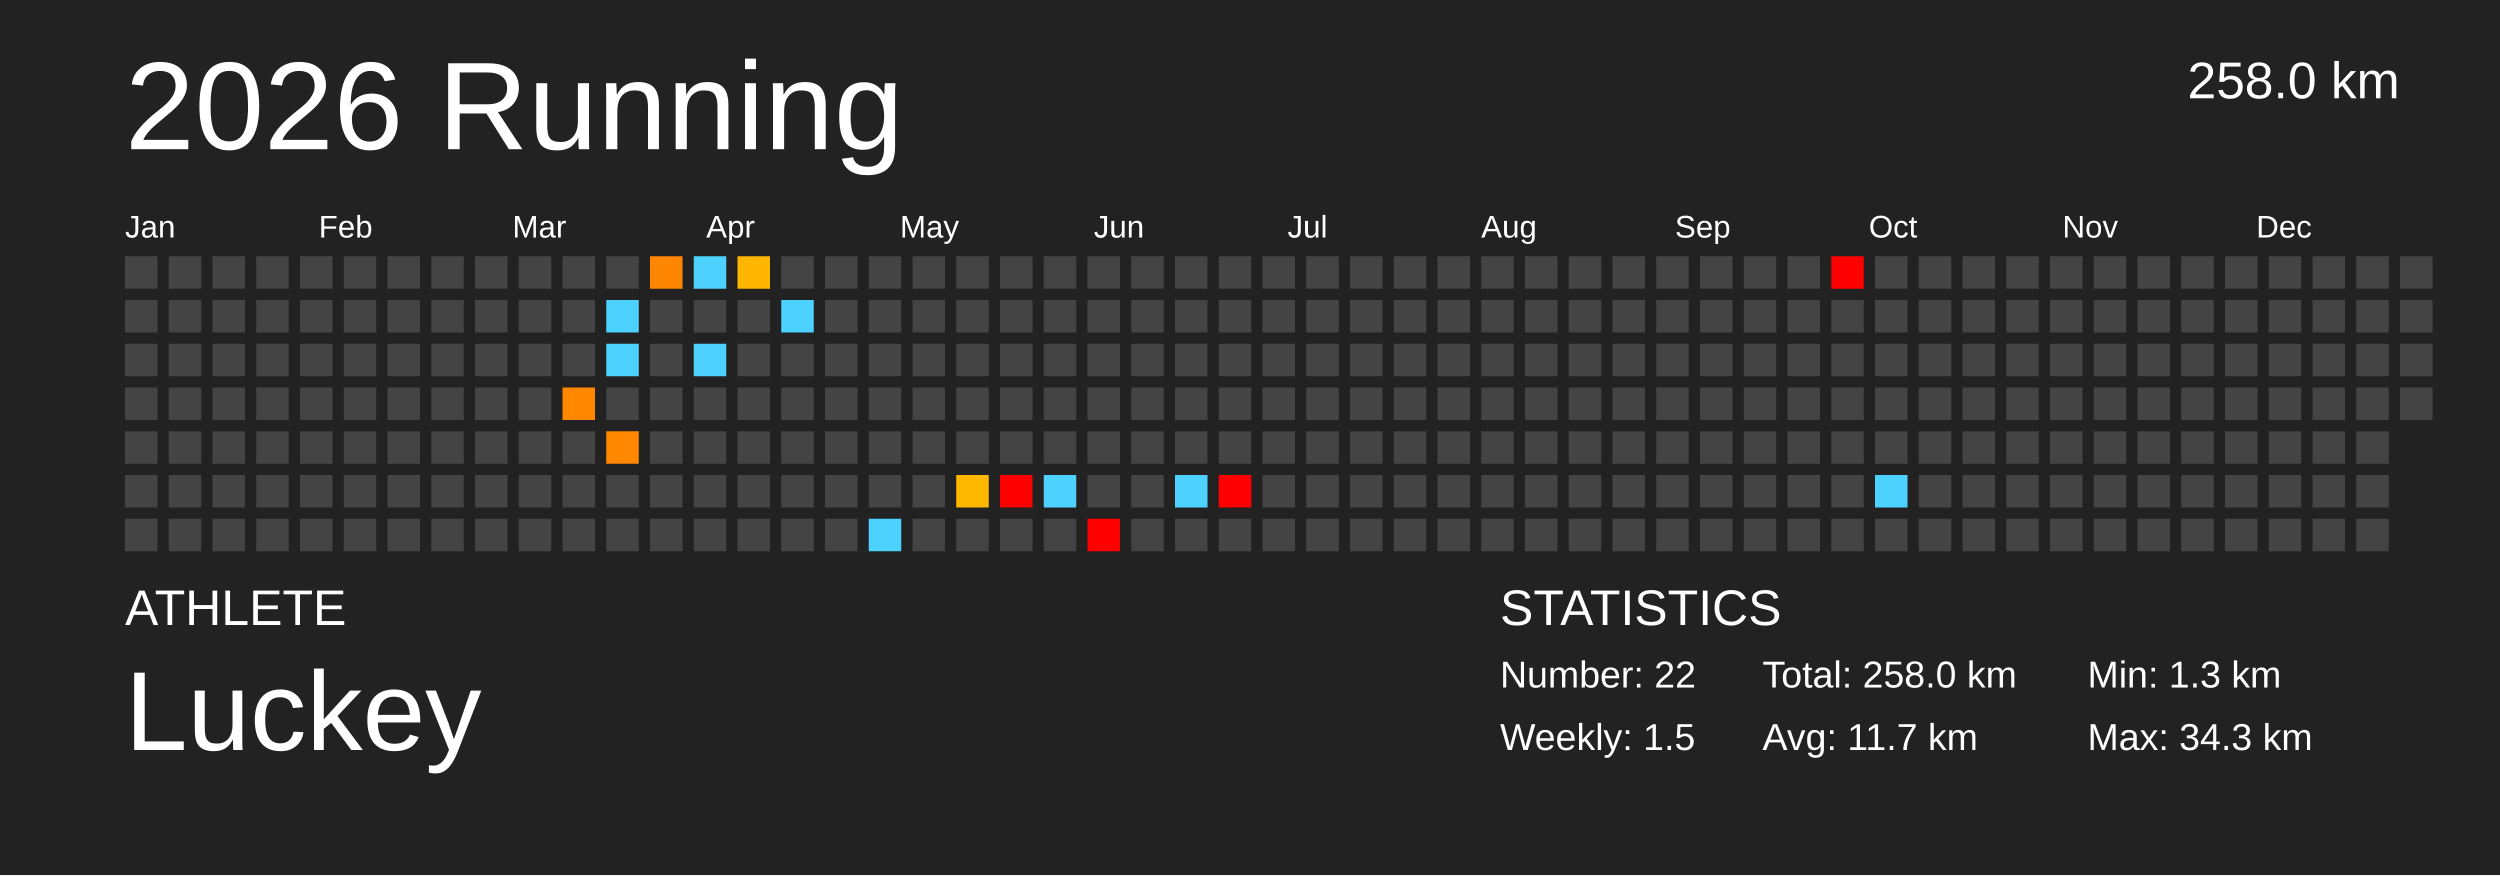
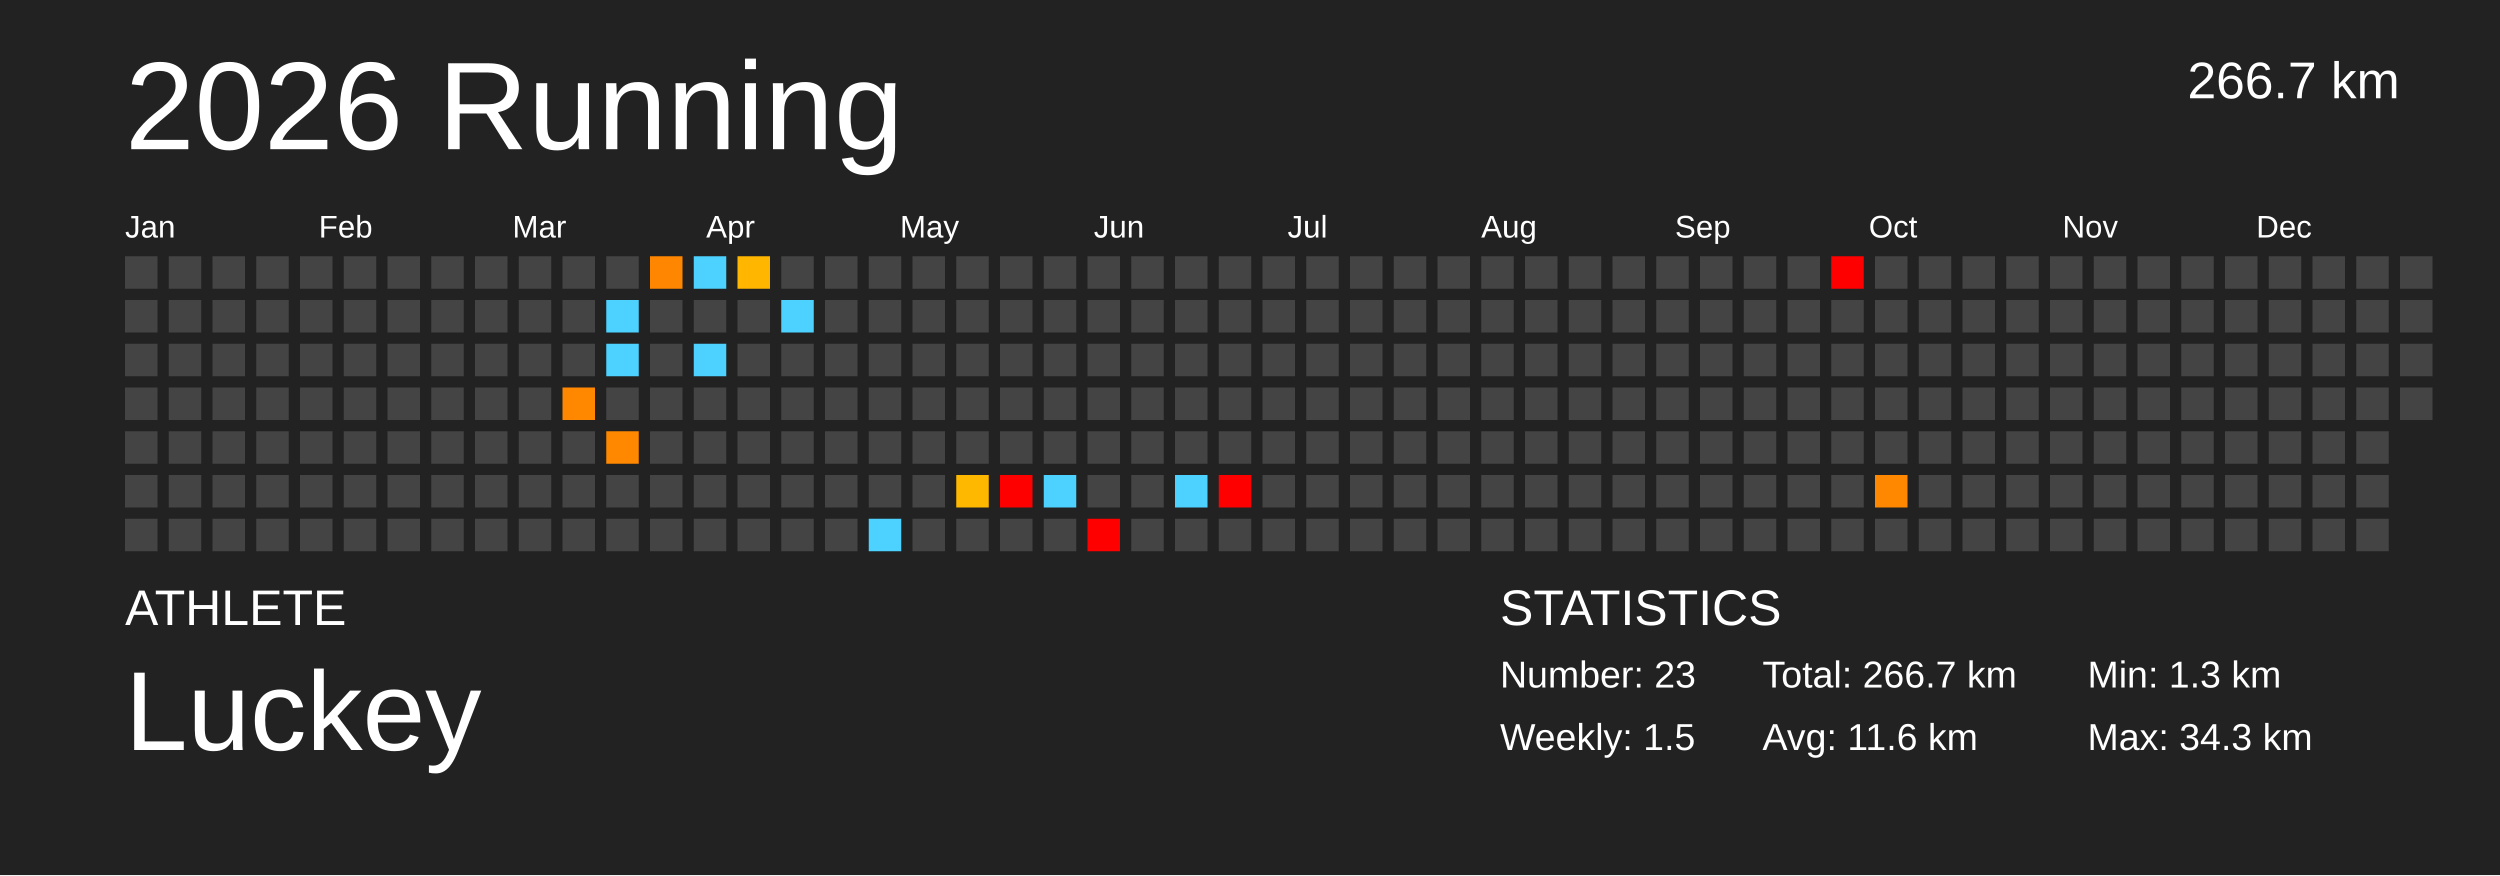
<svg xmlns="http://www.w3.org/2000/svg" baseProfile="full" height="70mm" version="1.1" viewBox="0,0,200,70" width="200mm">
  <defs />
  <rect fill="#222222" height="70" width="200" x="0" y="0" />
  <text fill="#FFFFFF" style="font-size:12px; font-family:Arial; font-weight:bold;" x="10" y="20" />
  <text fill="#FFFFFF" style="font-size:4px; font-family:Arial" x="10" y="50">ATHLETE</text>
  <text fill="#FFFFFF" style="font-size:9px; font-family:Arial" x="10" y="60">Luckey</text>
  <text fill="#FFFFFF" style="font-size:4px; font-family:Arial" x="120" y="50">STATISTICS</text>
-   <text fill="#FFFFFF" style="font-size:3px; font-family:Arial" x="120" y="55">Number: 22</text>
+   <text fill="#FFFFFF" style="font-size:3px; font-family:Arial" x="120" y="55">Number: 23</text>
  <text fill="#FFFFFF" style="font-size:3px; font-family:Arial" x="120" y="60">Weekly: 1.5</text>
-   <text fill="#FFFFFF" style="font-size:3px; font-family:Arial" x="141" y="55">Total: 258.0 km</text>
-   <text fill="#FFFFFF" style="font-size:3px; font-family:Arial" x="141" y="60">Avg: 11.7 km</text>
+   <text fill="#FFFFFF" style="font-size:3px; font-family:Arial" x="141" y="55">Total: 266.7 km</text>
+   <text fill="#FFFFFF" style="font-size:3px; font-family:Arial" x="141" y="60">Avg: 11.6 km</text>
  <text fill="#FFFFFF" style="font-size:3px; font-family:Arial" x="167" y="55">Min: 1.3 km</text>
  <text fill="#FFFFFF" style="font-size:3px; font-family:Arial" x="167" y="60">Max: 34.3 km</text>
  <text dominant-baseline="hanging" fill="#FFFFFF" style="font-size:10.0px; font-family:Arial;" x="10" y="5">2026 Running</text>
-   <text dominant-baseline="hanging" fill="#FFFFFF" style="font-size:4.125px; font-family:Arial;" x="175" y="5">258.0 km</text>
+   <text dominant-baseline="hanging" fill="#FFFFFF" style="font-size:4.125px; font-family:Arial;" x="175" y="5">266.7 km</text>
  <text fill="#FFFFFF" style="font-size:2.5px; font-family:Arial" x="10.0" y="19">Jan</text>
  <text fill="#FFFFFF" style="font-size:2.5px; font-family:Arial" x="25.5" y="19">Feb</text>
  <text fill="#FFFFFF" style="font-size:2.5px; font-family:Arial" x="41.0" y="19">Mar</text>
  <text fill="#FFFFFF" style="font-size:2.5px; font-family:Arial" x="56.5" y="19">Apr</text>
  <text fill="#FFFFFF" style="font-size:2.5px; font-family:Arial" x="72.0" y="19">May</text>
  <text fill="#FFFFFF" style="font-size:2.5px; font-family:Arial" x="87.5" y="19">Jun</text>
  <text fill="#FFFFFF" style="font-size:2.5px; font-family:Arial" x="103.0" y="19">Jul</text>
  <text fill="#FFFFFF" style="font-size:2.5px; font-family:Arial" x="118.5" y="19">Aug</text>
  <text fill="#FFFFFF" style="font-size:2.5px; font-family:Arial" x="134.0" y="19">Sep</text>
  <text fill="#FFFFFF" style="font-size:2.5px; font-family:Arial" x="149.5" y="19">Oct</text>
  <text fill="#FFFFFF" style="font-size:2.5px; font-family:Arial" x="165.0" y="19">Nov</text>
  <text fill="#FFFFFF" style="font-size:2.5px; font-family:Arial" x="180.5" y="19">Dec</text>
  <rect fill="#444444" height="2.6" width="2.6" x="10.0" y="20.5" />
  <rect fill="#444444" height="2.6" width="2.6" x="10.0" y="24.0" />
  <rect fill="#444444" height="2.6" width="2.6" x="10.0" y="27.5" />
  <rect fill="#444444" height="2.6" width="2.6" x="10.0" y="31.0" />
  <rect fill="#444444" height="2.6" width="2.6" x="10.0" y="34.5" />
  <rect fill="#444444" height="2.6" width="2.6" x="10.0" y="38.0" />
  <rect fill="#444444" height="2.6" width="2.6" x="10.0" y="41.5" />
  <rect fill="#444444" height="2.6" width="2.6" x="13.5" y="20.5" />
  <rect fill="#444444" height="2.6" width="2.6" x="13.5" y="24.0" />
  <rect fill="#444444" height="2.6" width="2.6" x="13.5" y="27.5" />
  <rect fill="#444444" height="2.6" width="2.6" x="13.5" y="31.0" />
  <rect fill="#444444" height="2.6" width="2.6" x="13.5" y="34.5" />
  <rect fill="#444444" height="2.6" width="2.6" x="13.5" y="38.0" />
  <rect fill="#444444" height="2.6" width="2.6" x="13.5" y="41.5" />
  <rect fill="#444444" height="2.6" width="2.6" x="17.0" y="20.5" />
  <rect fill="#444444" height="2.6" width="2.6" x="17.0" y="24.0" />
  <rect fill="#444444" height="2.6" width="2.6" x="17.0" y="27.5" />
  <rect fill="#444444" height="2.6" width="2.6" x="17.0" y="31.0" />
  <rect fill="#444444" height="2.6" width="2.6" x="17.0" y="34.5" />
  <rect fill="#444444" height="2.6" width="2.6" x="17.0" y="38.0" />
  <rect fill="#444444" height="2.6" width="2.6" x="17.0" y="41.5" />
  <rect fill="#444444" height="2.6" width="2.6" x="20.5" y="20.5" />
  <rect fill="#444444" height="2.6" width="2.6" x="20.5" y="24.0" />
  <rect fill="#444444" height="2.6" width="2.6" x="20.5" y="27.5" />
  <rect fill="#444444" height="2.6" width="2.6" x="20.5" y="31.0" />
  <rect fill="#444444" height="2.6" width="2.6" x="20.5" y="34.5" />
  <rect fill="#444444" height="2.6" width="2.6" x="20.5" y="38.0" />
  <rect fill="#444444" height="2.6" width="2.6" x="20.5" y="41.5" />
  <rect fill="#444444" height="2.6" width="2.6" x="24.0" y="20.5" />
  <rect fill="#444444" height="2.6" width="2.6" x="24.0" y="24.0" />
  <rect fill="#444444" height="2.6" width="2.6" x="24.0" y="27.5" />
  <rect fill="#444444" height="2.6" width="2.6" x="24.0" y="31.0" />
  <rect fill="#444444" height="2.6" width="2.6" x="24.0" y="34.5" />
  <rect fill="#444444" height="2.6" width="2.6" x="24.0" y="38.0" />
  <rect fill="#444444" height="2.6" width="2.6" x="24.0" y="41.5" />
  <rect fill="#444444" height="2.6" width="2.6" x="27.5" y="20.5" />
  <rect fill="#444444" height="2.6" width="2.6" x="27.5" y="24.0" />
  <rect fill="#444444" height="2.6" width="2.6" x="27.5" y="27.5" />
  <rect fill="#444444" height="2.6" width="2.6" x="27.5" y="31.0" />
  <rect fill="#444444" height="2.6" width="2.6" x="27.5" y="34.5" />
  <rect fill="#444444" height="2.6" width="2.6" x="27.5" y="38.0" />
  <rect fill="#444444" height="2.6" width="2.6" x="27.5" y="41.5" />
  <rect fill="#444444" height="2.6" width="2.6" x="31.0" y="20.5" />
  <rect fill="#444444" height="2.6" width="2.6" x="31.0" y="24.0" />
  <rect fill="#444444" height="2.6" width="2.6" x="31.0" y="27.5" />
  <rect fill="#444444" height="2.6" width="2.6" x="31.0" y="31.0" />
  <rect fill="#444444" height="2.6" width="2.6" x="31.0" y="34.5" />
  <rect fill="#444444" height="2.6" width="2.6" x="31.0" y="38.0" />
  <rect fill="#444444" height="2.6" width="2.6" x="31.0" y="41.5" />
  <rect fill="#444444" height="2.6" width="2.6" x="34.5" y="20.5" />
  <rect fill="#444444" height="2.6" width="2.6" x="34.5" y="24.0" />
  <rect fill="#444444" height="2.6" width="2.6" x="34.5" y="27.5" />
  <rect fill="#444444" height="2.6" width="2.6" x="34.5" y="31.0" />
  <rect fill="#444444" height="2.6" width="2.6" x="34.5" y="34.5" />
  <rect fill="#444444" height="2.6" width="2.6" x="34.5" y="38.0" />
  <rect fill="#444444" height="2.6" width="2.6" x="34.5" y="41.5" />
  <rect fill="#444444" height="2.6" width="2.6" x="38.0" y="20.5" />
  <rect fill="#444444" height="2.6" width="2.6" x="38.0" y="24.0" />
  <rect fill="#444444" height="2.6" width="2.6" x="38.0" y="27.5" />
  <rect fill="#444444" height="2.6" width="2.6" x="38.0" y="31.0" />
  <rect fill="#444444" height="2.6" width="2.6" x="38.0" y="34.5" />
  <rect fill="#444444" height="2.6" width="2.6" x="38.0" y="38.0" />
  <rect fill="#444444" height="2.6" width="2.6" x="38.0" y="41.5" />
  <rect fill="#444444" height="2.6" width="2.6" x="41.5" y="20.5" />
  <rect fill="#444444" height="2.6" width="2.6" x="41.5" y="24.0" />
  <rect fill="#444444" height="2.6" width="2.6" x="41.5" y="27.5" />
  <rect fill="#444444" height="2.6" width="2.6" x="41.5" y="31.0" />
  <rect fill="#444444" height="2.6" width="2.6" x="41.5" y="34.5" />
  <rect fill="#444444" height="2.6" width="2.6" x="41.5" y="38.0" />
  <rect fill="#444444" height="2.6" width="2.6" x="41.5" y="41.5" />
  <rect fill="#444444" height="2.6" width="2.6" x="45.0" y="20.5" />
  <rect fill="#444444" height="2.6" width="2.6" x="45.0" y="24.0" />
  <rect fill="#444444" height="2.6" width="2.6" x="45.0" y="27.5" />
  <rect fill="#ff8800" height="2.6" width="2.6" x="45.0" y="31.0" />
  <rect fill="#444444" height="2.6" width="2.6" x="45.0" y="34.5" />
  <rect fill="#444444" height="2.6" width="2.6" x="45.0" y="38.0" />
  <rect fill="#444444" height="2.6" width="2.6" x="45.0" y="41.5" />
  <rect fill="#444444" height="2.6" width="2.6" x="48.5" y="20.5" />
  <rect fill="#4dd2ff" height="2.6" width="2.6" x="48.5" y="24.0" />
  <rect fill="#4dd2ff" height="2.6" width="2.6" x="48.5" y="27.5" />
  <rect fill="#444444" height="2.6" width="2.6" x="48.5" y="31.0" />
  <rect fill="#ff8800" height="2.6" width="2.6" x="48.5" y="34.5" />
  <rect fill="#444444" height="2.6" width="2.6" x="48.5" y="38.0" />
  <rect fill="#444444" height="2.6" width="2.6" x="48.5" y="41.5" />
  <rect fill="#ff8600" height="2.6" width="2.6" x="52.0" y="20.5" />
  <rect fill="#444444" height="2.6" width="2.6" x="52.0" y="24.0" />
  <rect fill="#444444" height="2.6" width="2.6" x="52.0" y="27.5" />
  <rect fill="#444444" height="2.6" width="2.6" x="52.0" y="31.0" />
  <rect fill="#444444" height="2.6" width="2.6" x="52.0" y="34.5" />
  <rect fill="#444444" height="2.6" width="2.6" x="52.0" y="38.0" />
  <rect fill="#444444" height="2.6" width="2.6" x="52.0" y="41.5" />
  <rect fill="#4dd2ff" height="2.6" width="2.6" x="55.5" y="20.5" />
  <rect fill="#444444" height="2.6" width="2.6" x="55.5" y="24.0" />
  <rect fill="#4dd2ff" height="2.6" width="2.6" x="55.5" y="27.5" />
  <rect fill="#444444" height="2.6" width="2.6" x="55.5" y="31.0" />
  <rect fill="#444444" height="2.6" width="2.6" x="55.5" y="34.5" />
  <rect fill="#444444" height="2.6" width="2.6" x="55.5" y="38.0" />
  <rect fill="#444444" height="2.6" width="2.6" x="55.5" y="41.5" />
  <rect fill="#ffb600" height="2.6" width="2.6" x="59.0" y="20.5" />
  <rect fill="#444444" height="2.6" width="2.6" x="59.0" y="24.0" />
  <rect fill="#444444" height="2.6" width="2.6" x="59.0" y="27.5" />
  <rect fill="#444444" height="2.6" width="2.6" x="59.0" y="31.0" />
  <rect fill="#444444" height="2.6" width="2.6" x="59.0" y="34.5" />
  <rect fill="#444444" height="2.6" width="2.6" x="59.0" y="38.0" />
  <rect fill="#444444" height="2.6" width="2.6" x="59.0" y="41.5" />
  <rect fill="#444444" height="2.6" width="2.6" x="62.5" y="20.5" />
  <rect fill="#4dd2ff" height="2.6" width="2.6" x="62.5" y="24.0" />
  <rect fill="#444444" height="2.6" width="2.6" x="62.5" y="27.5" />
  <rect fill="#444444" height="2.6" width="2.6" x="62.5" y="31.0" />
  <rect fill="#444444" height="2.6" width="2.6" x="62.5" y="34.5" />
  <rect fill="#444444" height="2.6" width="2.6" x="62.5" y="38.0" />
  <rect fill="#444444" height="2.6" width="2.6" x="62.5" y="41.5" />
  <rect fill="#444444" height="2.6" width="2.6" x="66.0" y="20.5" />
  <rect fill="#444444" height="2.6" width="2.6" x="66.0" y="24.0" />
  <rect fill="#444444" height="2.6" width="2.6" x="66.0" y="27.5" />
  <rect fill="#444444" height="2.6" width="2.6" x="66.0" y="31.0" />
  <rect fill="#444444" height="2.6" width="2.6" x="66.0" y="34.5" />
  <rect fill="#444444" height="2.6" width="2.6" x="66.0" y="38.0" />
  <rect fill="#444444" height="2.6" width="2.6" x="66.0" y="41.5" />
  <rect fill="#444444" height="2.6" width="2.6" x="69.5" y="20.5" />
  <rect fill="#444444" height="2.6" width="2.6" x="69.5" y="24.0" />
  <rect fill="#444444" height="2.6" width="2.6" x="69.5" y="27.5" />
  <rect fill="#444444" height="2.6" width="2.6" x="69.5" y="31.0" />
  <rect fill="#444444" height="2.6" width="2.6" x="69.5" y="34.5" />
  <rect fill="#444444" height="2.6" width="2.6" x="69.5" y="38.0" />
  <rect fill="#4dd2ff" height="2.6" width="2.6" x="69.5" y="41.5" />
  <rect fill="#444444" height="2.6" width="2.6" x="73.0" y="20.5" />
  <rect fill="#444444" height="2.6" width="2.6" x="73.0" y="24.0" />
  <rect fill="#444444" height="2.6" width="2.6" x="73.0" y="27.5" />
  <rect fill="#444444" height="2.6" width="2.6" x="73.0" y="31.0" />
  <rect fill="#444444" height="2.6" width="2.6" x="73.0" y="34.5" />
  <rect fill="#444444" height="2.6" width="2.6" x="73.0" y="38.0" />
  <rect fill="#444444" height="2.6" width="2.6" x="73.0" y="41.5" />
  <rect fill="#444444" height="2.6" width="2.6" x="76.5" y="20.5" />
  <rect fill="#444444" height="2.6" width="2.6" x="76.5" y="24.0" />
  <rect fill="#444444" height="2.6" width="2.6" x="76.5" y="27.5" />
  <rect fill="#444444" height="2.6" width="2.6" x="76.5" y="31.0" />
  <rect fill="#444444" height="2.6" width="2.6" x="76.5" y="34.5" />
  <rect fill="#ffb800" height="2.6" width="2.6" x="76.5" y="38.0" />
  <rect fill="#444444" height="2.6" width="2.6" x="76.5" y="41.5" />
  <rect fill="#444444" height="2.6" width="2.6" x="80.0" y="20.5" />
  <rect fill="#444444" height="2.6" width="2.6" x="80.0" y="24.0" />
  <rect fill="#444444" height="2.6" width="2.6" x="80.0" y="27.5" />
  <rect fill="#444444" height="2.6" width="2.6" x="80.0" y="31.0" />
  <rect fill="#444444" height="2.6" width="2.6" x="80.0" y="34.5" />
  <rect fill="red" height="2.6" width="2.6" x="80.0" y="38.0" />
  <rect fill="#444444" height="2.6" width="2.6" x="80.0" y="41.5" />
  <rect fill="#444444" height="2.6" width="2.6" x="83.5" y="20.5" />
  <rect fill="#444444" height="2.6" width="2.6" x="83.5" y="24.0" />
  <rect fill="#444444" height="2.6" width="2.6" x="83.5" y="27.5" />
  <rect fill="#444444" height="2.6" width="2.6" x="83.5" y="31.0" />
  <rect fill="#444444" height="2.6" width="2.6" x="83.5" y="34.5" />
  <rect fill="#4dd2ff" height="2.6" width="2.6" x="83.5" y="38.0" />
  <rect fill="#444444" height="2.6" width="2.6" x="83.5" y="41.5" />
  <rect fill="#444444" height="2.6" width="2.6" x="87.0" y="20.5" />
  <rect fill="#444444" height="2.6" width="2.6" x="87.0" y="24.0" />
  <rect fill="#444444" height="2.6" width="2.6" x="87.0" y="27.5" />
  <rect fill="#444444" height="2.6" width="2.6" x="87.0" y="31.0" />
  <rect fill="#444444" height="2.6" width="2.6" x="87.0" y="34.5" />
  <rect fill="#444444" height="2.6" width="2.6" x="87.0" y="38.0" />
  <rect fill="red" height="2.6" width="2.6" x="87.0" y="41.5" />
  <rect fill="#444444" height="2.6" width="2.6" x="90.5" y="20.5" />
  <rect fill="#444444" height="2.6" width="2.6" x="90.5" y="24.0" />
  <rect fill="#444444" height="2.6" width="2.6" x="90.5" y="27.5" />
  <rect fill="#444444" height="2.6" width="2.6" x="90.5" y="31.0" />
  <rect fill="#444444" height="2.6" width="2.6" x="90.5" y="34.5" />
  <rect fill="#444444" height="2.6" width="2.6" x="90.5" y="38.0" />
  <rect fill="#444444" height="2.6" width="2.6" x="90.5" y="41.5" />
  <rect fill="#444444" height="2.6" width="2.6" x="94.0" y="20.5" />
  <rect fill="#444444" height="2.6" width="2.6" x="94.0" y="24.0" />
  <rect fill="#444444" height="2.6" width="2.6" x="94.0" y="27.5" />
  <rect fill="#444444" height="2.6" width="2.6" x="94.0" y="31.0" />
  <rect fill="#444444" height="2.6" width="2.6" x="94.0" y="34.5" />
  <rect fill="#4dd2ff" height="2.6" width="2.6" x="94.0" y="38.0" />
  <rect fill="#444444" height="2.6" width="2.6" x="94.0" y="41.5" />
  <rect fill="#444444" height="2.6" width="2.6" x="97.5" y="20.5" />
  <rect fill="#444444" height="2.6" width="2.6" x="97.5" y="24.0" />
  <rect fill="#444444" height="2.6" width="2.6" x="97.5" y="27.5" />
  <rect fill="#444444" height="2.6" width="2.6" x="97.5" y="31.0" />
  <rect fill="#444444" height="2.6" width="2.6" x="97.5" y="34.5" />
  <rect fill="red" height="2.6" width="2.6" x="97.5" y="38.0" />
  <rect fill="#444444" height="2.6" width="2.6" x="97.5" y="41.5" />
  <rect fill="#444444" height="2.6" width="2.6" x="101.0" y="20.5" />
  <rect fill="#444444" height="2.6" width="2.6" x="101.0" y="24.0" />
  <rect fill="#444444" height="2.6" width="2.6" x="101.0" y="27.5" />
  <rect fill="#444444" height="2.6" width="2.6" x="101.0" y="31.0" />
  <rect fill="#444444" height="2.6" width="2.6" x="101.0" y="34.5" />
  <rect fill="#444444" height="2.6" width="2.6" x="101.0" y="38.0" />
  <rect fill="#444444" height="2.6" width="2.6" x="101.0" y="41.5" />
  <rect fill="#444444" height="2.6" width="2.6" x="104.5" y="20.5" />
  <rect fill="#444444" height="2.6" width="2.6" x="104.5" y="24.0" />
  <rect fill="#444444" height="2.6" width="2.6" x="104.5" y="27.5" />
  <rect fill="#444444" height="2.6" width="2.6" x="104.5" y="31.0" />
  <rect fill="#444444" height="2.6" width="2.6" x="104.5" y="34.5" />
  <rect fill="#444444" height="2.6" width="2.6" x="104.5" y="38.0" />
  <rect fill="#444444" height="2.6" width="2.6" x="104.5" y="41.5" />
  <rect fill="#444444" height="2.6" width="2.6" x="108.0" y="20.5" />
  <rect fill="#444444" height="2.6" width="2.6" x="108.0" y="24.0" />
  <rect fill="#444444" height="2.6" width="2.6" x="108.0" y="27.5" />
  <rect fill="#444444" height="2.6" width="2.6" x="108.0" y="31.0" />
  <rect fill="#444444" height="2.6" width="2.6" x="108.0" y="34.5" />
  <rect fill="#444444" height="2.6" width="2.6" x="108.0" y="38.0" />
  <rect fill="#444444" height="2.6" width="2.6" x="108.0" y="41.5" />
  <rect fill="#444444" height="2.6" width="2.6" x="111.5" y="20.5" />
  <rect fill="#444444" height="2.6" width="2.6" x="111.5" y="24.0" />
  <rect fill="#444444" height="2.6" width="2.6" x="111.5" y="27.5" />
  <rect fill="#444444" height="2.6" width="2.6" x="111.5" y="31.0" />
  <rect fill="#444444" height="2.6" width="2.6" x="111.5" y="34.5" />
  <rect fill="#444444" height="2.6" width="2.6" x="111.5" y="38.0" />
  <rect fill="#444444" height="2.6" width="2.6" x="111.5" y="41.5" />
  <rect fill="#444444" height="2.6" width="2.6" x="115.0" y="20.5" />
  <rect fill="#444444" height="2.6" width="2.6" x="115.0" y="24.0" />
  <rect fill="#444444" height="2.6" width="2.6" x="115.0" y="27.5" />
  <rect fill="#444444" height="2.6" width="2.6" x="115.0" y="31.0" />
  <rect fill="#444444" height="2.6" width="2.6" x="115.0" y="34.5" />
  <rect fill="#444444" height="2.6" width="2.6" x="115.0" y="38.0" />
  <rect fill="#444444" height="2.6" width="2.6" x="115.0" y="41.5" />
  <rect fill="#444444" height="2.6" width="2.6" x="118.5" y="20.5" />
  <rect fill="#444444" height="2.6" width="2.6" x="118.5" y="24.0" />
  <rect fill="#444444" height="2.6" width="2.6" x="118.5" y="27.5" />
  <rect fill="#444444" height="2.6" width="2.6" x="118.5" y="31.0" />
  <rect fill="#444444" height="2.6" width="2.6" x="118.5" y="34.5" />
  <rect fill="#444444" height="2.6" width="2.6" x="118.5" y="38.0" />
  <rect fill="#444444" height="2.6" width="2.6" x="118.5" y="41.5" />
  <rect fill="#444444" height="2.6" width="2.6" x="122.0" y="20.5" />
  <rect fill="#444444" height="2.6" width="2.6" x="122.0" y="24.0" />
  <rect fill="#444444" height="2.6" width="2.6" x="122.0" y="27.5" />
  <rect fill="#444444" height="2.6" width="2.6" x="122.0" y="31.0" />
  <rect fill="#444444" height="2.6" width="2.6" x="122.0" y="34.5" />
  <rect fill="#444444" height="2.6" width="2.6" x="122.0" y="38.0" />
  <rect fill="#444444" height="2.6" width="2.6" x="122.0" y="41.5" />
  <rect fill="#444444" height="2.6" width="2.6" x="125.5" y="20.5" />
  <rect fill="#444444" height="2.6" width="2.6" x="125.5" y="24.0" />
  <rect fill="#444444" height="2.6" width="2.6" x="125.5" y="27.5" />
  <rect fill="#444444" height="2.6" width="2.6" x="125.5" y="31.0" />
  <rect fill="#444444" height="2.6" width="2.6" x="125.5" y="34.5" />
  <rect fill="#444444" height="2.6" width="2.6" x="125.5" y="38.0" />
  <rect fill="#444444" height="2.6" width="2.6" x="125.5" y="41.5" />
  <rect fill="#444444" height="2.6" width="2.6" x="129.0" y="20.5" />
  <rect fill="#444444" height="2.6" width="2.6" x="129.0" y="24.0" />
  <rect fill="#444444" height="2.6" width="2.6" x="129.0" y="27.5" />
  <rect fill="#444444" height="2.6" width="2.6" x="129.0" y="31.0" />
  <rect fill="#444444" height="2.6" width="2.6" x="129.0" y="34.5" />
  <rect fill="#444444" height="2.6" width="2.6" x="129.0" y="38.0" />
  <rect fill="#444444" height="2.6" width="2.6" x="129.0" y="41.5" />
  <rect fill="#444444" height="2.6" width="2.6" x="132.5" y="20.5" />
  <rect fill="#444444" height="2.6" width="2.6" x="132.5" y="24.0" />
  <rect fill="#444444" height="2.6" width="2.6" x="132.5" y="27.5" />
  <rect fill="#444444" height="2.6" width="2.6" x="132.5" y="31.0" />
  <rect fill="#444444" height="2.6" width="2.6" x="132.5" y="34.5" />
  <rect fill="#444444" height="2.6" width="2.6" x="132.5" y="38.0" />
  <rect fill="#444444" height="2.6" width="2.6" x="132.5" y="41.5" />
  <rect fill="#444444" height="2.6" width="2.6" x="136.0" y="20.5" />
  <rect fill="#444444" height="2.6" width="2.6" x="136.0" y="24.0" />
  <rect fill="#444444" height="2.6" width="2.6" x="136.0" y="27.5" />
  <rect fill="#444444" height="2.6" width="2.6" x="136.0" y="31.0" />
  <rect fill="#444444" height="2.6" width="2.6" x="136.0" y="34.5" />
  <rect fill="#444444" height="2.6" width="2.6" x="136.0" y="38.0" />
  <rect fill="#444444" height="2.6" width="2.6" x="136.0" y="41.5" />
  <rect fill="#444444" height="2.6" width="2.6" x="139.5" y="20.5" />
  <rect fill="#444444" height="2.6" width="2.6" x="139.5" y="24.0" />
  <rect fill="#444444" height="2.6" width="2.6" x="139.5" y="27.5" />
  <rect fill="#444444" height="2.6" width="2.6" x="139.5" y="31.0" />
  <rect fill="#444444" height="2.6" width="2.6" x="139.5" y="34.5" />
  <rect fill="#444444" height="2.6" width="2.6" x="139.5" y="38.0" />
  <rect fill="#444444" height="2.6" width="2.6" x="139.5" y="41.5" />
  <rect fill="#444444" height="2.6" width="2.6" x="143.0" y="20.5" />
  <rect fill="#444444" height="2.6" width="2.6" x="143.0" y="24.0" />
  <rect fill="#444444" height="2.6" width="2.6" x="143.0" y="27.5" />
  <rect fill="#444444" height="2.6" width="2.6" x="143.0" y="31.0" />
  <rect fill="#444444" height="2.6" width="2.6" x="143.0" y="34.5" />
  <rect fill="#444444" height="2.6" width="2.6" x="143.0" y="38.0" />
  <rect fill="#444444" height="2.6" width="2.6" x="143.0" y="41.5" />
  <rect fill="red" height="2.6" width="2.6" x="146.5" y="20.5" />
  <rect fill="#444444" height="2.6" width="2.6" x="146.5" y="24.0" />
  <rect fill="#444444" height="2.6" width="2.6" x="146.5" y="27.5" />
  <rect fill="#444444" height="2.6" width="2.6" x="146.5" y="31.0" />
  <rect fill="#444444" height="2.6" width="2.6" x="146.5" y="34.5" />
  <rect fill="#444444" height="2.6" width="2.6" x="146.5" y="38.0" />
  <rect fill="#444444" height="2.6" width="2.6" x="146.5" y="41.5" />
  <rect fill="#444444" height="2.6" width="2.6" x="150.0" y="20.5" />
  <rect fill="#444444" height="2.6" width="2.6" x="150.0" y="24.0" />
  <rect fill="#444444" height="2.6" width="2.6" x="150.0" y="27.5" />
  <rect fill="#444444" height="2.6" width="2.6" x="150.0" y="31.0" />
  <rect fill="#444444" height="2.6" width="2.6" x="150.0" y="34.5" />
-   <rect fill="#4dd2ff" height="2.6" width="2.6" x="150.0" y="38.0" />
+   <rect fill="#ff8800" height="2.6" width="2.6" x="150.0" y="38.0" />
  <rect fill="#444444" height="2.6" width="2.6" x="150.0" y="41.5" />
  <rect fill="#444444" height="2.6" width="2.6" x="153.5" y="20.5" />
  <rect fill="#444444" height="2.6" width="2.6" x="153.5" y="24.0" />
  <rect fill="#444444" height="2.6" width="2.6" x="153.5" y="27.5" />
  <rect fill="#444444" height="2.6" width="2.6" x="153.5" y="31.0" />
  <rect fill="#444444" height="2.6" width="2.6" x="153.5" y="34.5" />
  <rect fill="#444444" height="2.6" width="2.6" x="153.5" y="38.0" />
  <rect fill="#444444" height="2.6" width="2.6" x="153.5" y="41.5" />
  <rect fill="#444444" height="2.6" width="2.6" x="157.0" y="20.5" />
  <rect fill="#444444" height="2.6" width="2.6" x="157.0" y="24.0" />
  <rect fill="#444444" height="2.6" width="2.6" x="157.0" y="27.5" />
  <rect fill="#444444" height="2.6" width="2.6" x="157.0" y="31.0" />
  <rect fill="#444444" height="2.6" width="2.6" x="157.0" y="34.5" />
  <rect fill="#444444" height="2.6" width="2.6" x="157.0" y="38.0" />
  <rect fill="#444444" height="2.6" width="2.6" x="157.0" y="41.5" />
  <rect fill="#444444" height="2.6" width="2.6" x="160.5" y="20.5" />
  <rect fill="#444444" height="2.6" width="2.6" x="160.5" y="24.0" />
  <rect fill="#444444" height="2.6" width="2.6" x="160.5" y="27.5" />
  <rect fill="#444444" height="2.6" width="2.6" x="160.5" y="31.0" />
  <rect fill="#444444" height="2.6" width="2.6" x="160.5" y="34.5" />
  <rect fill="#444444" height="2.6" width="2.6" x="160.5" y="38.0" />
  <rect fill="#444444" height="2.6" width="2.6" x="160.5" y="41.5" />
  <rect fill="#444444" height="2.6" width="2.6" x="164.0" y="20.5" />
  <rect fill="#444444" height="2.6" width="2.6" x="164.0" y="24.0" />
  <rect fill="#444444" height="2.6" width="2.6" x="164.0" y="27.5" />
  <rect fill="#444444" height="2.6" width="2.6" x="164.0" y="31.0" />
  <rect fill="#444444" height="2.6" width="2.6" x="164.0" y="34.5" />
  <rect fill="#444444" height="2.6" width="2.6" x="164.0" y="38.0" />
  <rect fill="#444444" height="2.6" width="2.6" x="164.0" y="41.5" />
  <rect fill="#444444" height="2.6" width="2.6" x="167.5" y="20.5" />
  <rect fill="#444444" height="2.6" width="2.6" x="167.5" y="24.0" />
  <rect fill="#444444" height="2.6" width="2.6" x="167.5" y="27.5" />
  <rect fill="#444444" height="2.6" width="2.6" x="167.5" y="31.0" />
  <rect fill="#444444" height="2.6" width="2.6" x="167.5" y="34.5" />
  <rect fill="#444444" height="2.6" width="2.6" x="167.5" y="38.0" />
  <rect fill="#444444" height="2.6" width="2.6" x="167.5" y="41.5" />
  <rect fill="#444444" height="2.6" width="2.6" x="171.0" y="20.5" />
  <rect fill="#444444" height="2.6" width="2.6" x="171.0" y="24.0" />
  <rect fill="#444444" height="2.6" width="2.6" x="171.0" y="27.5" />
  <rect fill="#444444" height="2.6" width="2.6" x="171.0" y="31.0" />
  <rect fill="#444444" height="2.6" width="2.6" x="171.0" y="34.5" />
  <rect fill="#444444" height="2.6" width="2.6" x="171.0" y="38.0" />
  <rect fill="#444444" height="2.6" width="2.6" x="171.0" y="41.5" />
  <rect fill="#444444" height="2.6" width="2.6" x="174.5" y="20.5" />
  <rect fill="#444444" height="2.6" width="2.6" x="174.5" y="24.0" />
  <rect fill="#444444" height="2.6" width="2.6" x="174.5" y="27.5" />
  <rect fill="#444444" height="2.6" width="2.6" x="174.5" y="31.0" />
  <rect fill="#444444" height="2.6" width="2.6" x="174.5" y="34.5" />
  <rect fill="#444444" height="2.6" width="2.6" x="174.5" y="38.0" />
  <rect fill="#444444" height="2.6" width="2.6" x="174.5" y="41.5" />
  <rect fill="#444444" height="2.6" width="2.6" x="178.0" y="20.5" />
  <rect fill="#444444" height="2.6" width="2.6" x="178.0" y="24.0" />
  <rect fill="#444444" height="2.6" width="2.6" x="178.0" y="27.5" />
  <rect fill="#444444" height="2.6" width="2.6" x="178.0" y="31.0" />
  <rect fill="#444444" height="2.6" width="2.6" x="178.0" y="34.5" />
  <rect fill="#444444" height="2.6" width="2.6" x="178.0" y="38.0" />
  <rect fill="#444444" height="2.6" width="2.6" x="178.0" y="41.5" />
  <rect fill="#444444" height="2.6" width="2.6" x="181.5" y="20.5" />
  <rect fill="#444444" height="2.6" width="2.6" x="181.5" y="24.0" />
  <rect fill="#444444" height="2.6" width="2.6" x="181.5" y="27.5" />
  <rect fill="#444444" height="2.6" width="2.6" x="181.5" y="31.0" />
  <rect fill="#444444" height="2.6" width="2.6" x="181.5" y="34.5" />
  <rect fill="#444444" height="2.6" width="2.6" x="181.5" y="38.0" />
  <rect fill="#444444" height="2.6" width="2.6" x="181.5" y="41.5" />
  <rect fill="#444444" height="2.6" width="2.6" x="185.0" y="20.5" />
  <rect fill="#444444" height="2.6" width="2.6" x="185.0" y="24.0" />
  <rect fill="#444444" height="2.6" width="2.6" x="185.0" y="27.5" />
  <rect fill="#444444" height="2.6" width="2.6" x="185.0" y="31.0" />
  <rect fill="#444444" height="2.6" width="2.6" x="185.0" y="34.5" />
  <rect fill="#444444" height="2.6" width="2.6" x="185.0" y="38.0" />
  <rect fill="#444444" height="2.6" width="2.6" x="185.0" y="41.5" />
  <rect fill="#444444" height="2.6" width="2.6" x="188.5" y="20.5" />
  <rect fill="#444444" height="2.6" width="2.6" x="188.5" y="24.0" />
  <rect fill="#444444" height="2.6" width="2.6" x="188.5" y="27.5" />
  <rect fill="#444444" height="2.6" width="2.6" x="188.5" y="31.0" />
  <rect fill="#444444" height="2.6" width="2.6" x="188.5" y="34.5" />
  <rect fill="#444444" height="2.6" width="2.6" x="188.5" y="38.0" />
  <rect fill="#444444" height="2.6" width="2.6" x="188.5" y="41.5" />
  <rect fill="#444444" height="2.6" width="2.6" x="192.0" y="20.5" />
  <rect fill="#444444" height="2.6" width="2.6" x="192.0" y="24.0" />
  <rect fill="#444444" height="2.6" width="2.6" x="192.0" y="27.5" />
  <rect fill="#444444" height="2.6" width="2.6" x="192.0" y="31.0" />
</svg>
